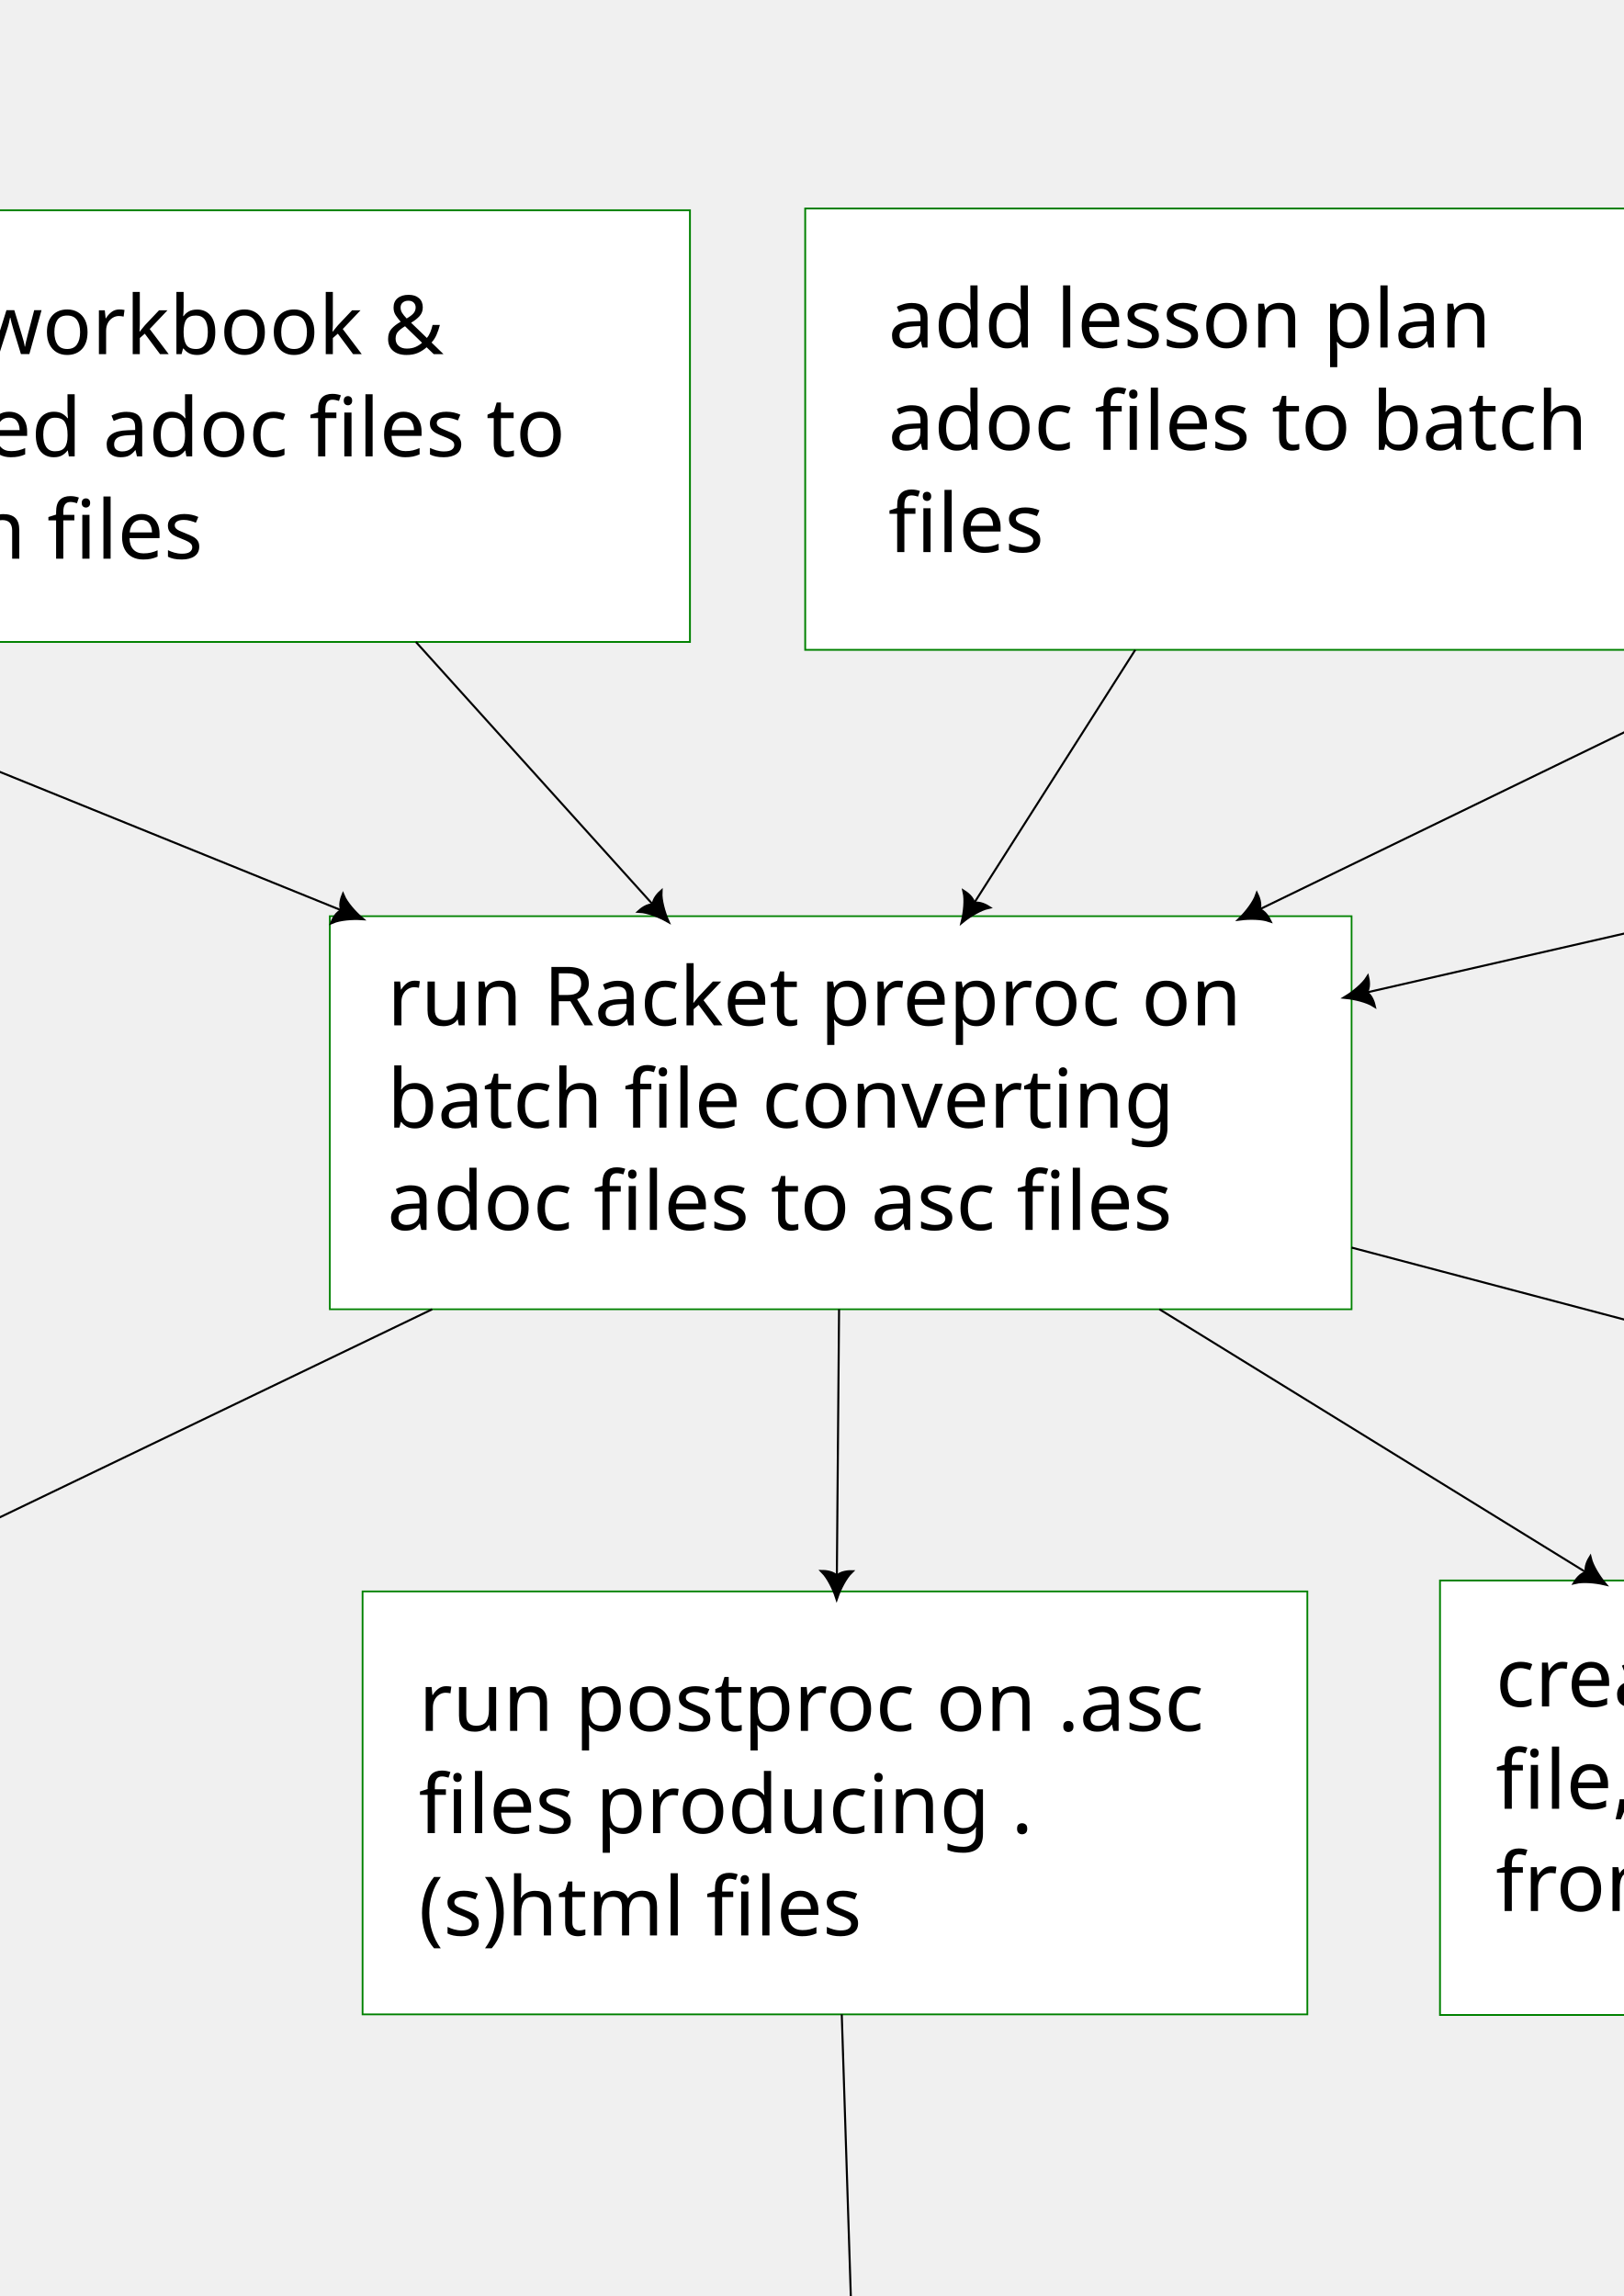
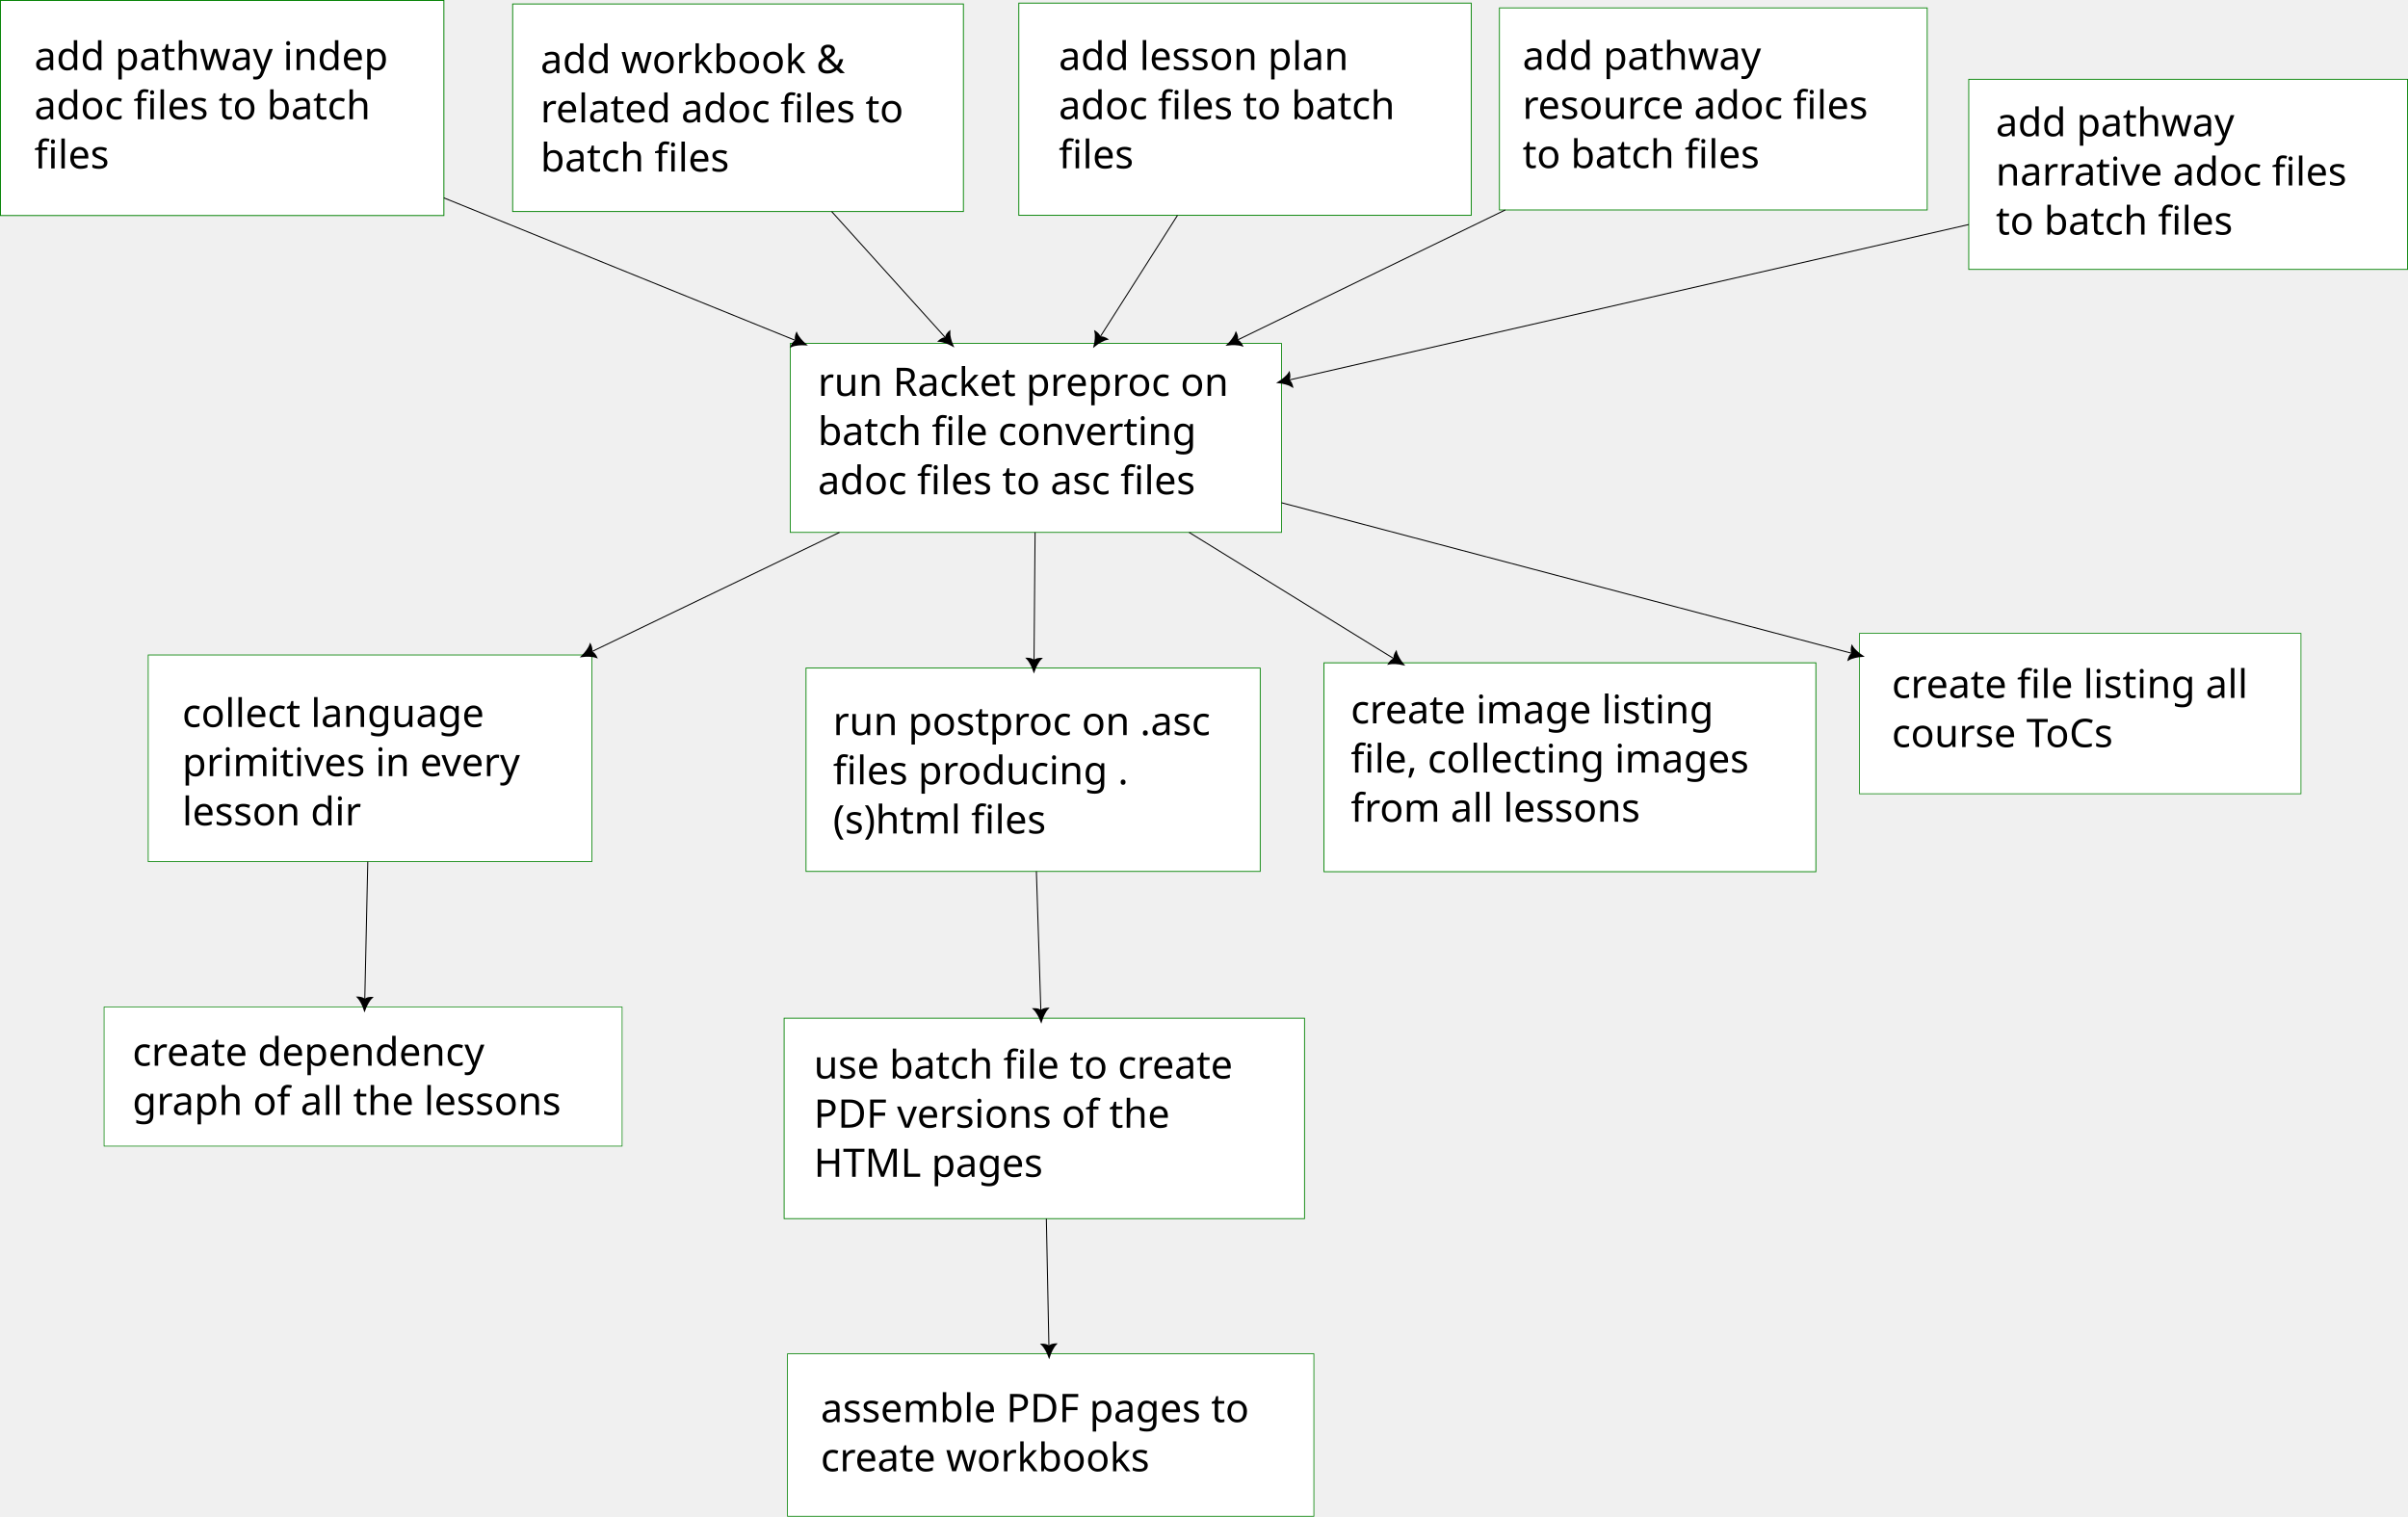
- <svg xmlns="http://www.w3.org/2000/svg" width="210mm" height="297mm" viewBox="0 0 210 297" version="1.1" id="svg5">
+ <svg xmlns="http://www.w3.org/2000/svg" width="647.816mm" height="408.034mm" viewBox="0 0 647.816 408.034" version="1.1" id="svg5">
  <defs id="defs2">
    <marker style="overflow:visible" id="Arrow5" refX="2" refY="0" orient="auto-start-reverse" markerWidth="16.034" markerHeight="18" viewBox="0 0 5.887 6.609" preserveAspectRatio="xMidYMid">
      <path transform="scale(0.5)" style="fill:context-stroke;fill-rule:evenodd;stroke:context-stroke;stroke-width:1pt" d="m 6,0 c -3,1 -7,3 -9,5 0,0 0,-4 2,-5 -2,-1 -2,-5 -2,-5 2,2 6,4 9,5 z" id="path8893" />
    </marker>
    <rect x="116.026" y="1507.815" width="478.783" height="197.286" id="rect331" />
    <rect x="116.457" y="1151.705" width="481.078" height="220.896" id="rect323" />
    <rect x="-507.607" y="1147.008" width="478.589" height="229.671" id="rect303" />
    <rect x="1294.03" y="815.672" width="420.406" height="217.68" id="rect295" />
    <rect x="687.822" y="806.703" width="470.013" height="192.06" id="rect287" />
    <rect x="112.616" y="802.679" width="462.466" height="192.761" id="rect279" />
    <rect x="-504.909" y="793.764" width="477.582" height="202.705" id="rect271" />
    <rect x="260.801" y="442.018" width="488.296" height="215.051" id="rect263" />
    <rect x="1509.695" y="129.676" width="396.92" height="204.111" id="rect205" />
    <rect x="975.094" y="129.202" width="424.409" height="211.776" id="rect197" />
-     <rect x="455.102" y="134.223" width="418.672" height="197.027" id="rect189" />
+     <rect x="455.102" y="134.222" width="418.672" height="197.027" id="rect189" />
    <rect x="-92.733" y="137.745" width="428.874" height="177.484" id="rect181" />
    <rect x="-84.869" y="137.352" width="420.88" height="171.774" id="rect175" />
    <rect x="-607.43" y="121.418" width="411.173" height="177.344" id="rect117" />
  </defs>
-   <g id="layer1">
+   <g id="layer1" transform="translate(169.9472,-26.12922)">
    <g id="g446" transform="translate(0,3.493296)">
      <rect style="fill:#ffffff;stroke:#008100;stroke-width:0.247" id="rect61" width="119.292" height="57.867" x="-169.824" y="22.759" />
      <text xml:space="preserve" transform="scale(0.2645833)" id="text115" style="font-style:normal;font-weight:normal;font-size:40px;line-height:125%;font-family:sans-serif;letter-spacing:0px;word-spacing:0px;white-space:pre;shape-inside:url(#rect117);fill:#000000;fill-opacity:1;stroke:none;stroke-width:1px;stroke-linecap:butt;stroke-linejoin:miter;stroke-opacity:1">
-         <tspan x="-607.43" y="156.809" id="tspan1814">add pathway indep </tspan>
-         <tspan x="-607.43" y="206.809" id="tspan1816">adoc files to batch </tspan>
-         <tspan x="-607.43" y="256.809" id="tspan1818">files</tspan>
+         <tspan x="-607.43" y="156.809" id="tspan218">add pathway indep </tspan>
+         <tspan x="-607.43" y="206.809" id="tspan220">adoc files to batch </tspan>
+         <tspan x="-607.43" y="256.809" id="tspan222">files</tspan>
      </text>
    </g>
-     <text xml:space="preserve" transform="scale(0.2645833)" id="text173" style="fill:black;stroke:none;stroke-opacity:1;stroke-width:1px;stroke-linejoin:miter;stroke-linecap:butt;fill-opacity:1;font-family:sans-serif;font-style:normal;font-weight:normal;font-size:40px;line-height:125%;letter-spacing:0px;word-spacing:0px;white-space:pre;shape-inside:url(#rect175)" />
+     <text xml:space="preserve" transform="scale(0.2645833)" id="text173" style="font-style:normal;font-weight:normal;font-size:40px;line-height:125%;font-family:sans-serif;letter-spacing:0px;word-spacing:0px;white-space:pre;shape-inside:url(#rect175);fill:#000000;fill-opacity:1;stroke:none;stroke-width:1px;stroke-linecap:butt;stroke-linejoin:miter;stroke-opacity:1" />
    <g id="g451">
      <rect style="fill:#ffffff;stroke:#008100;stroke-width:0.237" id="rect171" width="121.262" height="55.841" x="-32.028" y="27.198" />
      <text xml:space="preserve" transform="scale(0.2645833)" id="text179" style="font-style:normal;font-weight:normal;font-size:40px;line-height:125%;font-family:sans-serif;letter-spacing:0px;word-spacing:0px;white-space:pre;shape-inside:url(#rect181);fill:#000000;fill-opacity:1;stroke:none;stroke-width:1px;stroke-linecap:butt;stroke-linejoin:miter;stroke-opacity:1">
-         <tspan x="-92.734" y="173.137" id="tspan1820">add workbook &amp; </tspan>
-         <tspan x="-92.734" y="223.137" id="tspan1822">related adoc files to </tspan>
-         <tspan x="-92.734" y="273.137" id="tspan1824">batch files</tspan>
+         <tspan x="-92.734" y="173.137" id="tspan224">add workbook &amp; </tspan>
+         <tspan x="-92.734" y="223.137" id="tspan226">related adoc files to </tspan>
+         <tspan x="-92.734" y="273.137" id="tspan228">batch files</tspan>
      </text>
    </g>
    <g id="g456" transform="translate(-5.529983,0.08123944)">
      <rect style="fill:#ffffff;stroke:#008100;stroke-width:0.236" id="rect185" width="121.71" height="57.093" x="109.67" y="26.886" />
      <text xml:space="preserve" transform="scale(0.2645833)" id="text187" style="font-style:normal;font-weight:normal;font-size:40px;line-height:125%;font-family:sans-serif;letter-spacing:0px;word-spacing:0px;white-space:pre;shape-inside:url(#rect189);fill:#000000;fill-opacity:1;stroke:none;stroke-width:1px;stroke-linecap:butt;stroke-linejoin:miter;stroke-opacity:1">
-         <tspan x="455.102" y="169.613" id="tspan1826">add lesson plan </tspan>
-         <tspan x="455.102" y="219.613" id="tspan1828">adoc files to batch </tspan>
-         <tspan x="455.102" y="269.613" id="tspan1830">files</tspan>
+         <tspan x="455.102" y="169.613" id="tspan230">add lesson plan </tspan>
+         <tspan x="455.102" y="219.613" id="tspan232">adoc files to batch </tspan>
+         <tspan x="455.102" y="269.613" id="tspan234">files</tspan>
      </text>
    </g>
    <g id="g461" transform="translate(-18.33589,1.316934)">
      <rect style="fill:#ffffff;stroke:#008100;stroke-width:0.224" id="rect193" width="115.08" height="54.366" x="251.778" y="26.935" />
      <text xml:space="preserve" transform="scale(0.2645833)" id="text195" style="font-style:normal;font-weight:normal;font-size:40px;line-height:125%;font-family:sans-serif;letter-spacing:0px;word-spacing:0px;white-space:pre;shape-inside:url(#rect197);fill:#000000;fill-opacity:1;stroke:none;stroke-width:1px;stroke-linecap:butt;stroke-linejoin:miter;stroke-opacity:1">
-         <tspan x="975.094" y="164.592" id="tspan1832">add pathway </tspan>
-         <tspan x="975.094" y="214.592" id="tspan1834">resource adoc files </tspan>
-         <tspan x="975.094" y="264.592" id="tspan1836">to batch files</tspan>
+         <tspan x="975.094" y="164.592" id="tspan236">add pathway </tspan>
+         <tspan x="975.094" y="214.592" id="tspan238">resource adoc files </tspan>
+         <tspan x="975.094" y="264.592" id="tspan240">to batch files</tspan>
      </text>
    </g>
    <g id="g466" transform="translate(-32.46015,19.11122)">
      <rect style="fill:#ffffff;stroke:#008100;stroke-width:0.228" id="rect201" width="118.055" height="51.142" x="392.16" y="28.354" />
      <text xml:space="preserve" transform="scale(0.2645833)" id="text203" style="font-style:normal;font-weight:normal;font-size:40px;line-height:125%;font-family:sans-serif;letter-spacing:0px;word-spacing:0px;white-space:pre;shape-inside:url(#rect205);fill:#000000;fill-opacity:1;stroke:none;stroke-width:1px;stroke-linecap:butt;stroke-linejoin:miter;stroke-opacity:1">
-         <tspan x="1509.695" y="165.066" id="tspan1838">add pathway </tspan>
-         <tspan x="1509.695" y="215.066" id="tspan1840">narrative adoc files </tspan>
-         <tspan x="1509.695" y="265.066" id="tspan1842">to batch files</tspan>
+         <tspan x="1509.695" y="165.066" id="tspan242">add pathway </tspan>
+         <tspan x="1509.695" y="215.066" id="tspan244">narrative adoc files </tspan>
+         <tspan x="1509.695" y="265.066" id="tspan246">to batch files</tspan>
      </text>
    </g>
    <g id="g471" transform="translate(-18.91596,6.320999)">
      <rect style="fill:#ffffff;stroke:#008100;stroke-width:0.219" id="rect259" width="132.15" height="50.846" x="61.571" y="112.193" />
      <text xml:space="preserve" transform="scale(0.2645833)" id="text261" style="font-style:normal;font-weight:normal;font-size:40px;line-height:125%;font-family:sans-serif;letter-spacing:0px;word-spacing:0px;white-space:pre;shape-inside:url(#rect263);fill:#000000;fill-opacity:1;stroke:none;stroke-width:1px;stroke-linecap:butt;stroke-linejoin:miter;stroke-opacity:1">
-         <tspan x="260.801" y="477.408" id="tspan1844">run Racket preproc on </tspan>
-         <tspan x="260.801" y="527.408" id="tspan1846">batch file converting </tspan>
-         <tspan x="260.801" y="577.408" id="tspan1848">adoc files to asc files</tspan>
+         <tspan x="260.801" y="477.408" id="tspan248">run Racket preproc on </tspan>
+         <tspan x="260.801" y="527.408" id="tspan250">batch file converting </tspan>
+         <tspan x="260.801" y="577.408" id="tspan252">adoc files to asc files</tspan>
      </text>
    </g>
    <g id="g476" transform="translate(12.67335,2.324588)">
      <rect style="fill:#ffffff;stroke:#008100;stroke-width:0.21" id="rect267" width="119.346" height="55.593" x="-142.745" y="200.018" />
      <text xml:space="preserve" transform="scale(0.2645833)" id="text269" style="font-style:normal;font-weight:normal;font-size:40px;line-height:125%;font-family:sans-serif;letter-spacing:0px;word-spacing:0px;white-space:pre;shape-inside:url(#rect271);fill:#000000;fill-opacity:1;stroke:none;stroke-width:1px;stroke-linecap:butt;stroke-linejoin:miter;stroke-opacity:1">
-         <tspan x="-504.908" y="829.154" id="tspan1850">collect language </tspan>
-         <tspan x="-504.908" y="879.154" id="tspan1852">primitives in every </tspan>
-         <tspan x="-504.908" y="929.154" id="tspan1854">lesson dir</tspan>
+         <tspan x="-504.908" y="829.154" id="tspan254">collect language </tspan>
+         <tspan x="-504.908" y="879.154" id="tspan256">primitives in every </tspan>
+         <tspan x="-504.908" y="929.154" id="tspan258">lesson dir</tspan>
      </text>
    </g>
    <g id="g481" transform="translate(24.36186,2.157834)">
      <rect style="fill:#ffffff;stroke:#008100;stroke-width:0.228" id="rect275" width="122.19" height="54.711" x="22.532" y="203.702" />
      <text xml:space="preserve" transform="scale(0.2645833)" id="text277" style="font-style:normal;font-weight:normal;font-size:40px;line-height:125%;font-family:sans-serif;letter-spacing:0px;word-spacing:0px;white-space:pre;shape-inside:url(#rect279);fill:#000000;fill-opacity:1;stroke:none;stroke-width:1px;stroke-linecap:butt;stroke-linejoin:miter;stroke-opacity:1">
-         <tspan x="112.615" y="838.07" id="tspan1856">run postproc on .asc </tspan>
-         <tspan x="112.615" y="888.07" id="tspan1858">files producing .</tspan>
-         <tspan x="112.615" y="938.07" id="tspan1860">(s)html files</tspan>
+         <tspan x="112.615" y="838.07" id="tspan260">run postproc on .asc </tspan>
+         <tspan x="112.615" y="888.07" id="tspan262">files producing .</tspan>
+         <tspan x="112.615" y="938.07" id="tspan264">(s)html files</tspan>
      </text>
    </g>
    <g id="g486" transform="translate(11.46046,-2.062342)">
      <rect style="fill:#ffffff;stroke:#008100;stroke-width:0.236" id="rect283" width="132.331" height="56.201" x="174.781" y="206.509" />
      <text xml:space="preserve" transform="scale(0.2645833)" id="text285" style="font-style:normal;font-weight:normal;font-size:40px;line-height:125%;font-family:sans-serif;letter-spacing:0px;word-spacing:0px;white-space:pre;shape-inside:url(#rect287);fill:#000000;fill-opacity:1;stroke:none;stroke-width:1px;stroke-linecap:butt;stroke-linejoin:miter;stroke-opacity:1">
-         <tspan x="687.822" y="842.094" id="tspan1862">create image listing </tspan>
-         <tspan x="687.822" y="892.094" id="tspan1864">file, collecting images </tspan>
-         <tspan x="687.822" y="942.094" id="tspan1866">from all lessons</tspan>
+         <tspan x="687.822" y="842.094" id="tspan266">create image listing </tspan>
+         <tspan x="687.822" y="892.094" id="tspan268">file, collecting images </tspan>
+         <tspan x="687.822" y="942.094" id="tspan270">from all lessons</tspan>
      </text>
    </g>
    <g id="g491" transform="translate(-3.372149,-11.29086)">
      <rect style="fill:#ffffff;stroke:#008100;stroke-width:0.198" id="rect291" width="118.791" height="43.144" x="333.658" y="207.827" />
      <text xml:space="preserve" transform="scale(0.2645833)" id="text293" style="font-style:normal;font-weight:normal;font-size:40px;line-height:125%;font-family:sans-serif;letter-spacing:0px;word-spacing:0px;white-space:pre;shape-inside:url(#rect295);fill:#000000;fill-opacity:1;stroke:none;stroke-width:1px;stroke-linecap:butt;stroke-linejoin:miter;stroke-opacity:1">
-         <tspan x="1294.029" y="851.062" id="tspan1868">create file listing all </tspan>
-         <tspan x="1294.029" y="901.062" id="tspan1870">course ToCs</tspan>
+         <tspan x="1294.029" y="851.062" id="tspan272">create file listing all </tspan>
+         <tspan x="1294.029" y="901.062" id="tspan274">course ToCs</tspan>
      </text>
    </g>
    <g id="g496">
      <rect style="fill:#ffffff;stroke:#008100;stroke-width:0.185" id="rect299" width="139.36" height="37.428" x="-141.945" y="297.045" />
      <text xml:space="preserve" transform="scale(0.2645833)" id="text301" style="font-style:normal;font-weight:normal;font-size:40px;line-height:125%;font-family:sans-serif;letter-spacing:0px;word-spacing:0px;white-space:pre;shape-inside:url(#rect303);fill:#000000;fill-opacity:1;stroke:none;stroke-width:1px;stroke-linecap:butt;stroke-linejoin:miter;stroke-opacity:1">
-         <tspan x="-507.607" y="1182.398" id="tspan1872">create dependency </tspan>
-         <tspan x="-507.607" y="1232.398" id="tspan1874">graph of all the lessons</tspan>
+         <tspan x="-507.607" y="1182.398" id="tspan276">create dependency </tspan>
+         <tspan x="-507.607" y="1232.398" id="tspan278">graph of all the lessons</tspan>
      </text>
    </g>
    <g id="g501" transform="translate(18.18623,2.19204)">
      <rect style="fill:#ffffff;stroke:#008100;stroke-width:0.227" id="rect319" width="139.995" height="53.922" x="22.819" y="297.869" />
      <text xml:space="preserve" transform="scale(0.2645833)" id="text321" style="font-style:normal;font-weight:normal;font-size:40px;line-height:125%;font-family:sans-serif;letter-spacing:0px;word-spacing:0px;white-space:pre;shape-inside:url(#rect323);fill:#000000;fill-opacity:1;stroke:none;stroke-width:1px;stroke-linecap:butt;stroke-linejoin:miter;stroke-opacity:1">
-         <tspan x="116.457" y="1187.096" id="tspan1876">use batch file to create </tspan>
-         <tspan x="116.457" y="1237.096" id="tspan1878">PDF versions of the </tspan>
-         <tspan x="116.457" y="1287.096" id="tspan1880">HTML pages</tspan>
+         <tspan x="116.457" y="1187.096" id="tspan280">use batch file to create </tspan>
+         <tspan x="116.457" y="1237.096" id="tspan282">PDF versions of the </tspan>
+         <tspan x="116.457" y="1287.096" id="tspan284">HTML pages</tspan>
      </text>
    </g>
    <g id="g506" transform="translate(20.15023,0.4133235)">
      <rect style="fill:#ffffff;stroke:#008100;stroke-width:0.206" id="rect327" width="141.603" height="43.714" x="21.767" y="389.933" />
      <text xml:space="preserve" transform="scale(0.2645833)" id="text329" style="font-style:normal;font-weight:normal;font-size:40px;line-height:125%;font-family:sans-serif;letter-spacing:0px;word-spacing:0px;white-space:pre;shape-inside:url(#rect331);fill:#000000;fill-opacity:1;stroke:none;stroke-width:1px;stroke-linecap:butt;stroke-linejoin:miter;stroke-opacity:1">
-         <tspan x="116.025" y="1543.205" id="tspan1882">assemble PDF pages to </tspan>
-         <tspan x="116.025" y="1593.205" id="tspan1884">create workbooks</tspan>
+         <tspan x="116.025" y="1543.205" id="tspan286">assemble PDF pages to </tspan>
+         <tspan x="116.025" y="1593.205" id="tspan288">create workbooks</tspan>
      </text>
    </g>
    <path style="fill:none;fill-rule:evenodd;stroke:#000000;stroke-width:0.265px;stroke-linecap:butt;stroke-linejoin:miter;stroke-opacity:1;marker-end:url(#Arrow5)" d="M -50.532,79.368 46.023,118.514" id="path560" />
    <path style="fill:none;fill-rule:evenodd;stroke:#000000;stroke-width:0.265px;stroke-linecap:butt;stroke-linejoin:miter;stroke-opacity:1;marker-end:url(#Arrow5)" d="M 53.791,83.039 85.794,118.514" id="path562" />
    <path style="fill:none;fill-rule:evenodd;stroke:#000000;stroke-width:0.265px;stroke-linecap:butt;stroke-linejoin:miter;stroke-opacity:1;marker-end:url(#Arrow5)" d="M 146.83,84.06 124.907,118.514" id="path564" />
    <path style="fill:none;fill-rule:evenodd;stroke:#000000;stroke-width:0.265px;stroke-linecap:butt;stroke-linejoin:miter;stroke-opacity:1;marker-end:url(#Arrow5)" d="M 235.004,82.618 161.083,118.514" id="path566" />
    <path style="fill:none;fill-rule:evenodd;stroke:#000000;stroke-width:0.265px;stroke-linecap:butt;stroke-linejoin:miter;stroke-opacity:1;marker-end:url(#Arrow5)" d="M 359.7,86.537 174.805,128.825" id="path568" />
    <path style="fill:none;fill-rule:evenodd;stroke:#000000;stroke-width:0.265px;stroke-linecap:butt;stroke-linejoin:miter;stroke-opacity:1;marker-end:url(#Arrow5)" d="m 55.901,169.36 -68.538,32.983" id="path570" />
    <path style="fill:none;fill-rule:evenodd;stroke:#000000;stroke-width:0.265px;stroke-linecap:butt;stroke-linejoin:miter;stroke-opacity:1;marker-end:url(#Arrow5)" d="m 108.519,169.36 -0.303,36.499" id="path572" />
    <path style="fill:none;fill-rule:evenodd;stroke:#000000;stroke-width:0.265px;stroke-linecap:butt;stroke-linejoin:miter;stroke-opacity:1;marker-end:url(#Arrow5)" d="m 149.952,169.36 56.891,35.086" id="path574" />
    <path style="fill:none;fill-rule:evenodd;stroke:#000000;stroke-width:0.265px;stroke-linecap:butt;stroke-linejoin:miter;stroke-opacity:1;marker-end:url(#Arrow5)" d="m 174.805,161.381 155.481,41.047" id="path576" />
    <path style="fill:none;fill-rule:evenodd;stroke:#000000;stroke-width:0.265px;stroke-linecap:butt;stroke-linejoin:miter;stroke-opacity:1;marker-end:url(#Arrow5)" d="m -71.005,257.936 -0.853,39.11" id="path578" />
    <path style="fill:none;fill-rule:evenodd;stroke:#000000;stroke-width:0.265px;stroke-linecap:butt;stroke-linejoin:miter;stroke-opacity:1;marker-end:url(#Arrow5)" d="m 108.868,260.57 1.269,39.491" id="path580" />
    <path style="fill:none;fill-rule:evenodd;stroke:#000000;stroke-width:0.265px;stroke-linecap:butt;stroke-linejoin:miter;stroke-opacity:1;marker-end:url(#Arrow5)" d="m 111.546,353.983 0.733,36.363" id="path286" />
  </g>
</svg>
